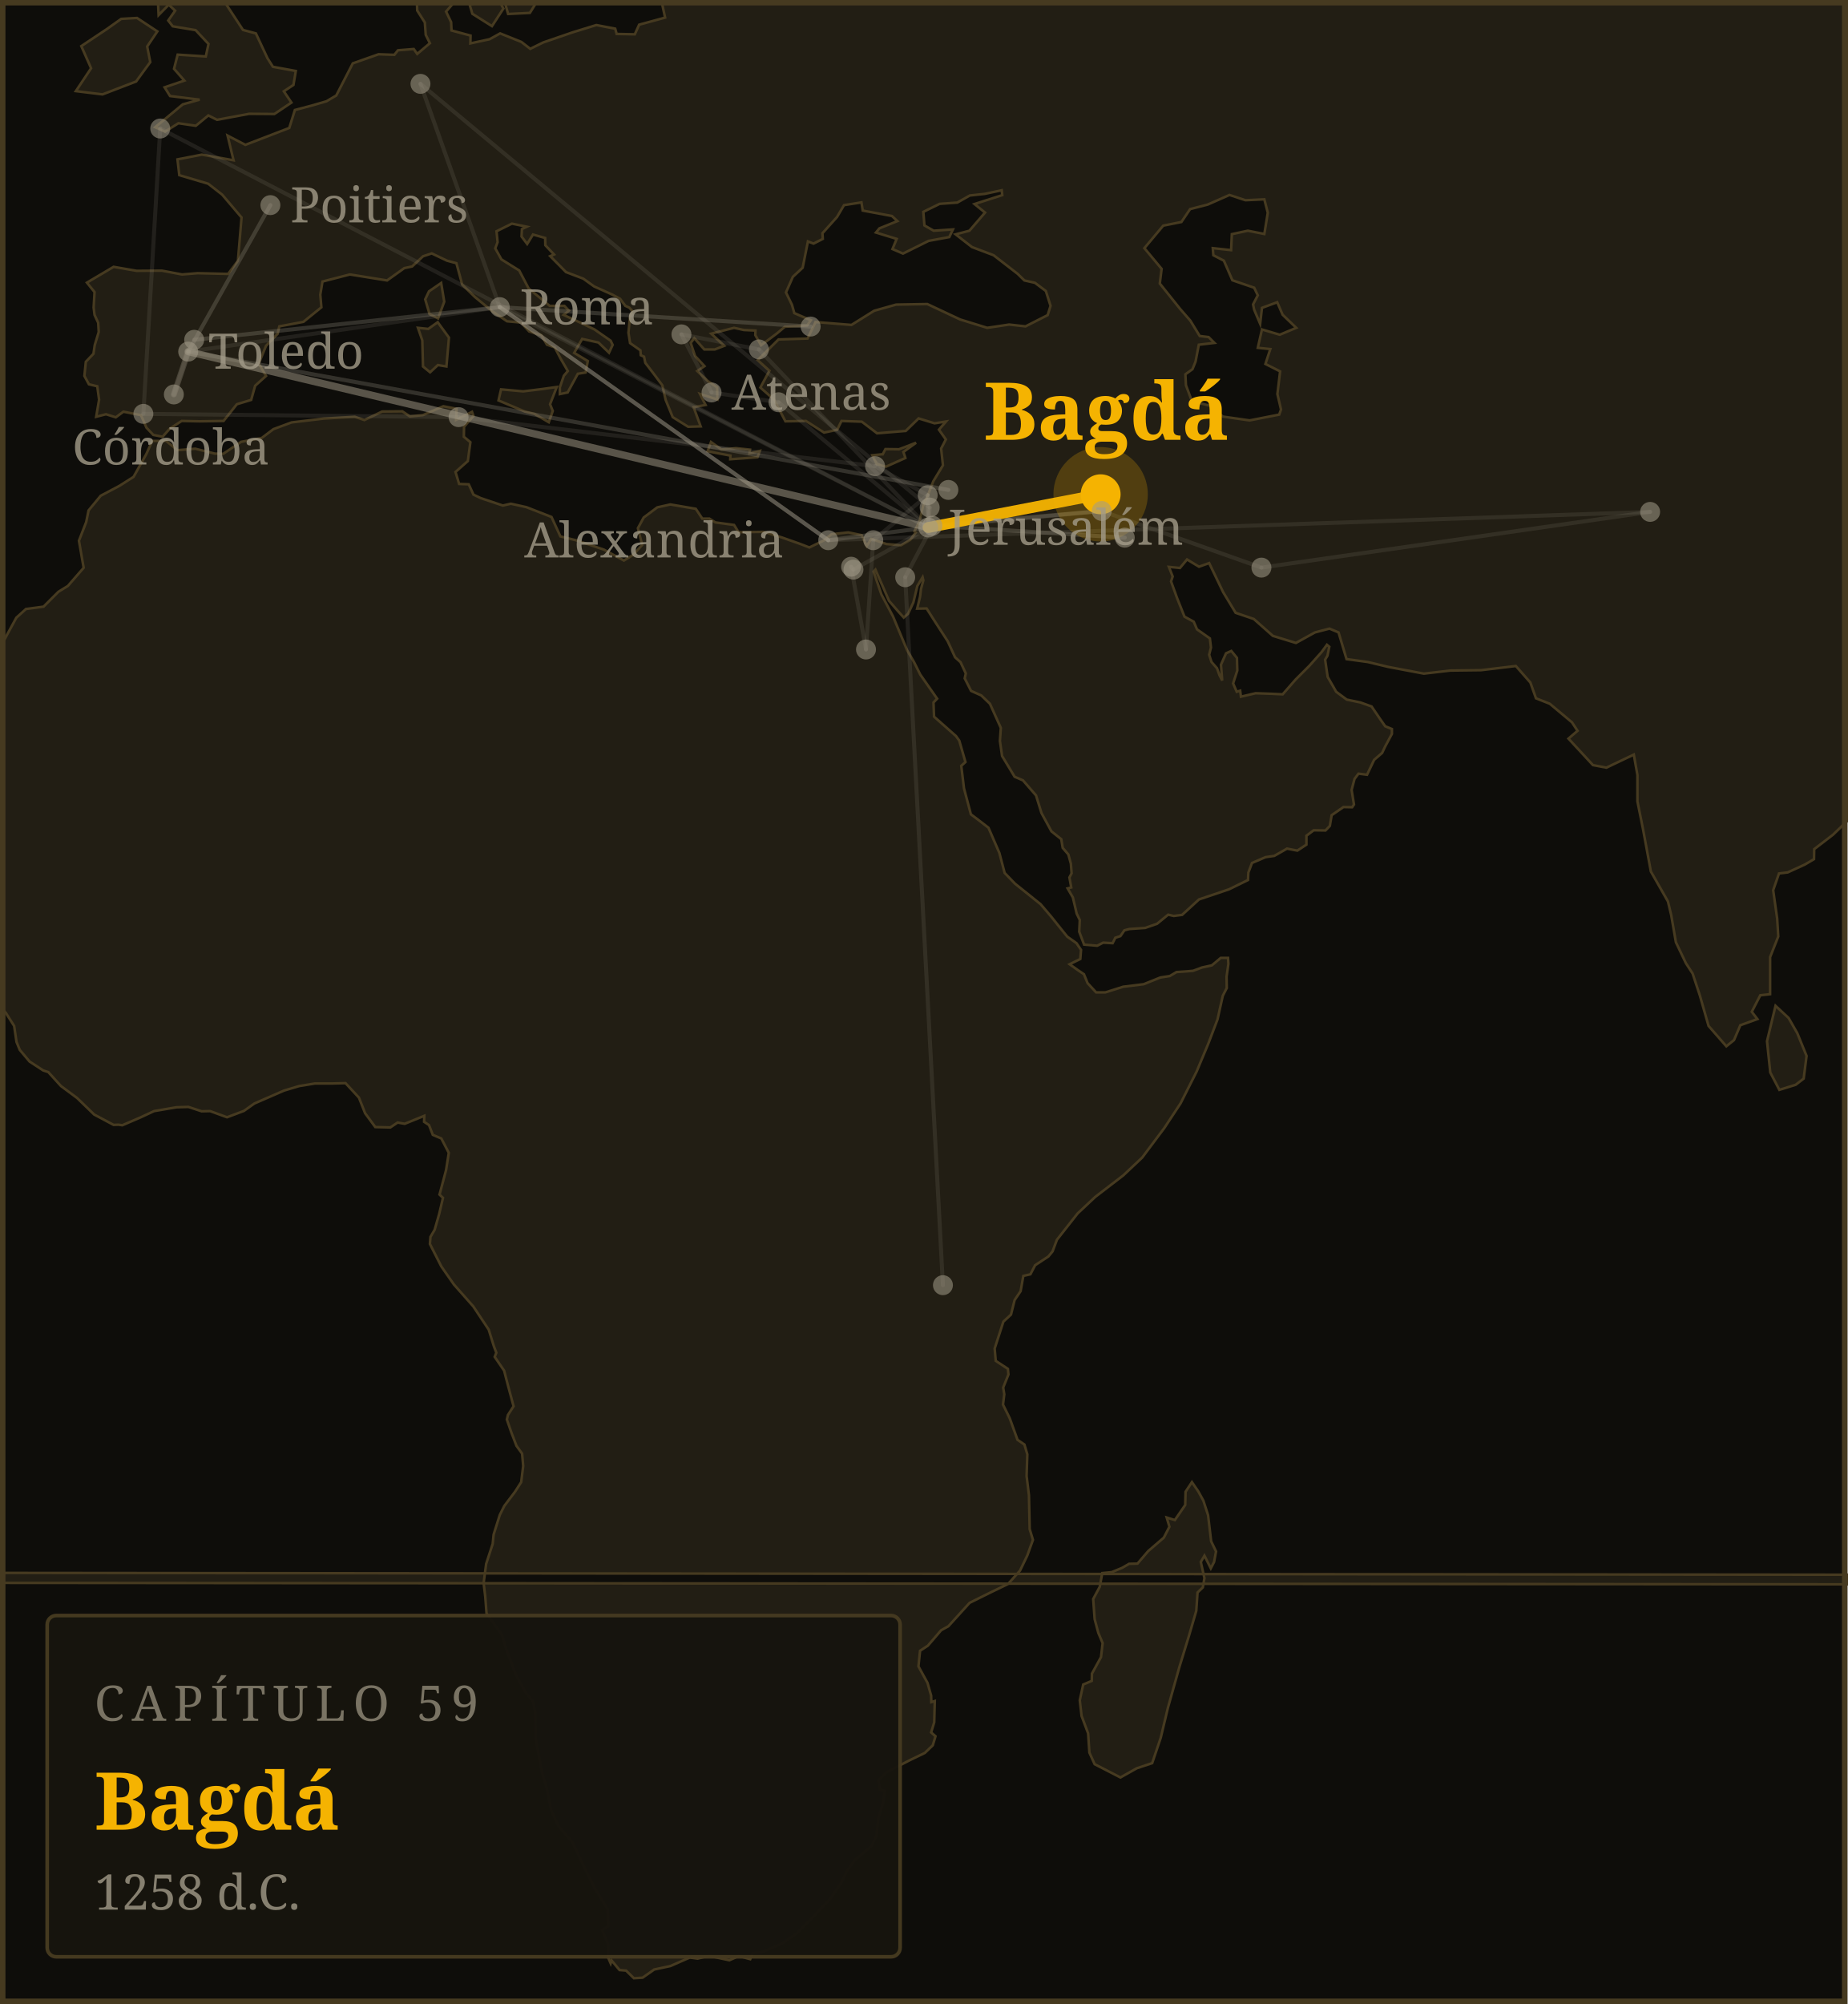
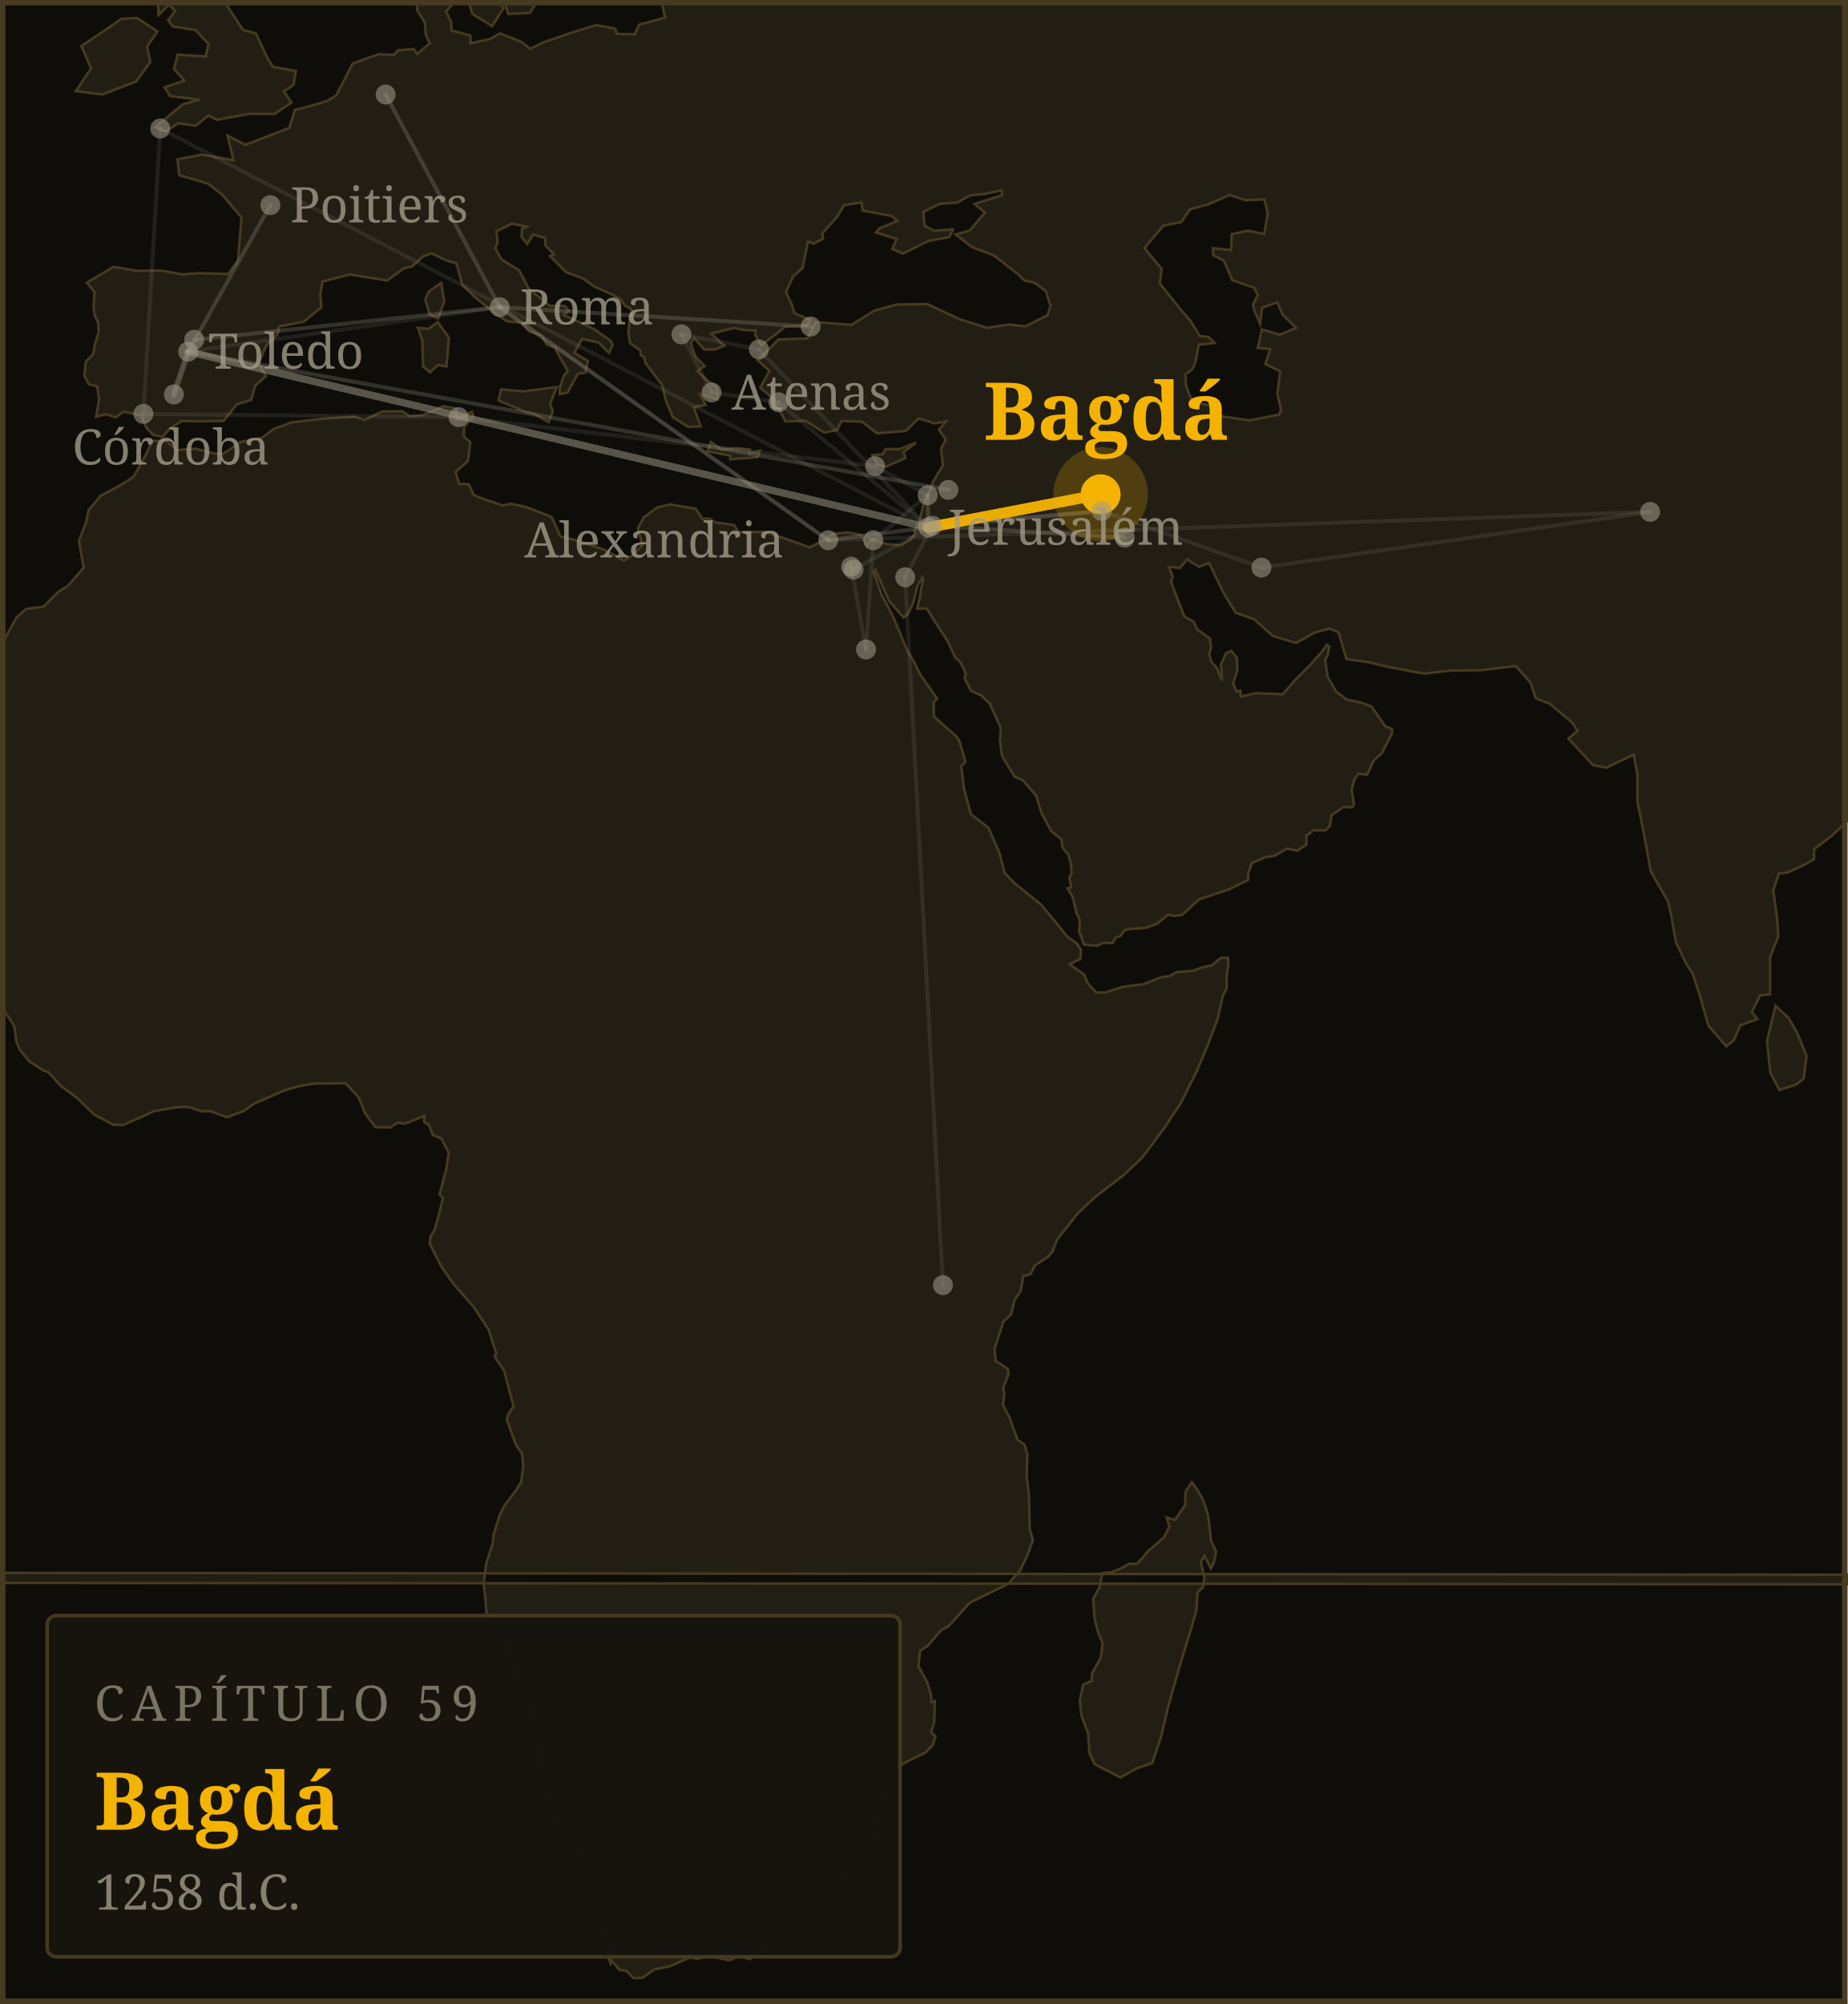
<svg xmlns="http://www.w3.org/2000/svg" viewBox="0 0 1018 1104" width="100%" role="img" aria-label="Mapa da caminhada da família até o capítulo 59">
  <rect width="1018" height="1104" fill="#0e0d0a" />
  <path d="M0.0 872.0L1018.4 872.8L1018.4 867.5L-0.0 866.5Z M665.7 834.7L667.4 849.1L670.1 854.7L669.0 860.5L667.2 864.0L663.7 857.0L661.7 860.5L663.7 869.4L662.8 874.5L659.9 877.3L659.2 887.4L655.1 901.4L650.0 918.0L643.6 940.7L639.6 957.4L634.9 971.3L626.5 974.1L617.4 979.2L611.4 976.1L603.2 971.9L600.3 965.5L599.6 954.9L596.0 945.3L595.0 936.7L596.9 928.0L601.6 926.0L601.7 922.0L606.7 912.9L607.6 905.2L605.2 899.5L603.2 892.0L602.4 880.9L606.0 874.2L607.4 866.6L612.6 866.1L618.4 863.7L622.2 861.5L626.8 861.4L632.7 854.5L641.3 847.1L644.4 841.1L642.9 836.0L647.4 837.4L653.1 829.1L653.3 821.8L656.8 816.5L660.3 821.6L663.1 826.7L665.7 834.7Z M989.5 597.6L980.5 600.4L975.5 590.8L973.7 573.6L978.4 554.1L985.6 560.8L990.4 569.2L995.5 581.7L993.9 594.2L989.5 597.6Z M504.8 243.9L497.8 249.0L498.6 251.3L498.9 252.3L488.2 257.1L483.1 255.6L480.7 250.8L485.7 250.3L486.4 250.3L487.9 247.4L495.4 247.5L504.8 243.9Z M391.8 243.5L397.5 247.6L405.6 246.9L413.3 247.7L413.0 249.8L418.7 248.4L417.4 251.9L402.4 253.0L402.5 251.0L389.9 248.6L391.8 243.5Z M306.8 213.2L303.1 222.7L304.6 226.4L302.4 232.6L294.5 228.0L289.2 226.7L274.7 220.6L276.1 214.5L288.3 215.6L298.9 214.3L306.8 213.2Z M241.2 177.5L247.4 186.0L246.0 201.9L241.3 201.1L237.0 205.1L233.1 201.9L232.7 187.5L230.3 180.6L236.0 181.2L241.2 177.5Z M244.8 166.2L241.4 175.4L236.7 173.0L234.3 164.9L236.4 160.5L243.1 155.9L244.8 166.2Z M75.0 44.9L56.5 52.0L41.8 50.2L50.2 37.6L44.8 25.4L58.9 16.0L66.8 10.4L75.5 9.9L86.7 17.3L81.1 25.6L82.8 34.2L75.0 44.9Z M277.4 4.7L271.1 14.4L260.3 7.6L258.8 2.6L268.9 0.0L274.8 0.0L277.4 4.7Z M113.4 0.0L113.1 0.3L123.8 1.1L133.9 16.5L141.0 18.4L147.4 32.1L150.4 36.8L163.0 39.1L161.7 46.8L156.4 50.3L160.6 56.5L151.2 62.8L137.3 62.7L119.6 66.0L114.8 63.6L107.9 69.3L98.3 67.9L91.0 72.5L85.5 70.1L100.7 57.5L110.0 54.9L93.7 52.9L90.7 48.1L101.6 44.4L95.9 37.9L97.9 30.1L113.4 31.1L114.9 24.2L107.8 16.6L95.2 14.5L92.7 11.3L96.5 5.9L93.0 2.6L87.4 8.3L87.0 0.0Z M1018.4 0.0L1018.4 451.6L1017.8 452.4L1010.0 459.9L999.7 467.8L999.6 473.3L994.5 476.3L985.1 480.6L980.3 481.2L977.1 490.4L979.3 506.0L979.9 515.9L975.4 527.3L975.4 547.7L970.0 548.3L965.3 557.4L968.4 561.4L959.0 564.8L955.5 573.0L951.3 576.4L941.5 565.2L936.7 548.4L932.7 536.3L929.0 530.6L923.5 519.1L920.9 504.1L919.1 496.6L909.7 480.1L905.4 456.9L902.3 441.5L902.3 427.0L900.3 415.7L885.2 422.9L877.8 421.5L864.3 406.9L869.3 402.6L866.2 397.9L854.0 387.7L846.4 384.7L843.3 376.0L835.3 366.9L816.1 369.2L799.2 369.4L784.6 371.1L765.0 367.4L753.7 364.7L742.0 363.1L737.6 348.4L732.6 346.3L724.6 348.4L714.1 354.2L701.4 350.3L690.9 341.0L680.9 337.6L674.0 326.2L666.3 310.2L660.7 312.2L654.1 308.2L650.2 312.9L644.1 312.3L646.2 317.6L645.3 320.3L648.6 329.4L652.7 339.7L657.8 342.5L659.6 346.7L666.7 351.7L667.3 356.7L666.3 360.7L667.6 364.7L670.6 368.1L672.0 372.0L673.5 374.9L672.8 366.2L675.6 359.9L678.5 358.6L681.6 362.4L681.8 369.4L679.5 376.5L681.5 381.1L683.4 380.5L683.8 383.8L691.9 381.9L700.5 382.2L706.8 382.5L713.9 374.4L721.6 366.7L728.2 359.3L731.2 355.2L732.5 356.3L731.5 361.2L730.2 363.4L731.6 372.9L736.3 381.1L742.1 385.4L749.7 387.0L755.8 389.2L760.5 396.1L763.3 400.1L767.0 401.6L767.0 404.3L763.2 411.4L761.6 414.8L757.2 418.6L753.3 426.8L748.6 426.2L746.4 429.1L744.8 435.2L746.1 443.2L745.1 444.7L740.3 444.6L733.8 449.1L732.8 455.0L730.4 457.5L723.9 457.4L719.9 460.4L719.9 465.3L714.9 468.6L709.2 467.5L702.2 471.5L697.4 472.2L689.9 475.4L687.9 480.7L687.7 484.8L677.3 489.9L660.7 495.5L651.4 504.0L646.8 504.6L643.7 503.9L637.6 508.9L631.0 511.2L622.3 511.8L619.6 512.5L617.4 515.7L614.6 516.6L613.1 519.6L607.9 519.3L604.6 521.0L597.4 520.4L594.7 513.3L595.0 506.8L593.3 503.3L591.2 494.4L588.3 489.4L590.3 488.9L589.3 483.4L590.5 481.1L590.1 475.8L588.7 470.7L585.6 467.1L584.8 462.3L579.4 458.0L573.9 447.9L570.9 438.2L563.7 429.9L559.1 427.9L552.2 416.5L551.0 408.2L551.5 401.0L545.5 387.7L540.7 383.1L535.1 380.6L531.6 373.7L532.2 371.0L529.3 364.8L526.3 362.1L522.2 353.2L515.9 343.5L510.6 335.2L505.4 335.3L507.0 328.7L507.5 324.5L508.8 319.7L508.4 318.0L505.5 322.8L503.3 331.9L500.4 338.1L498.0 340.2L494.5 336.3L489.9 331.0L482.4 313.8L481.4 314.9L485.7 327.5L492.1 339.6L499.9 358.3L503.7 364.8L507.1 371.6L516.4 384.9L514.4 387.0L514.7 394.8L526.8 405.5L528.6 408.0L532.0 419.8L529.7 421.9L531.2 434.3L535.0 448.6L539.0 451.6L544.7 456.0L550.7 469.9L553.6 480.9L559.3 486.8L573.4 498.1L579.2 504.9L584.8 511.9L588.1 516.0L593.2 519.6L595.7 523.3L595.3 528.3L589.4 531.2L593.9 534.4L597.3 536.7L599.3 541.6L604.0 546.7L609.1 546.7L618.9 543.6L630.2 542.2L639.4 538.5L644.6 537.7L648.3 535.5L654.2 535.1L657.5 534.8L662.3 533.0L667.8 531.8L672.7 527.7L676.7 527.7L676.9 531.0L675.9 538.0L676.0 544.3L673.8 548.6L670.9 561.6L665.8 575.0L659.4 590.3L650.5 607.9L641.6 621.4L629.4 637.7L619.0 647.5L603.5 659.4L593.8 668.5L582.4 683.0L580.0 689.4L577.7 692.2L570.4 697.0L567.8 702.0L563.9 702.9L562.4 711.3L559.1 716.2L557.1 724.2L552.9 728.1L548.1 742.9L548.7 749.7L555.4 754.1L555.7 757.2L552.8 764.4L553.4 768.1L552.7 773.8L556.4 781.3L560.7 793.2L564.5 795.8L566.1 801.2L565.7 813.1L567.0 823.7L567.4 842.4L569.2 848.3L566.1 856.9L562.1 865.2L555.5 872.6L546.0 877.2L534.3 883.0L522.6 895.9L518.6 898.1L511.3 906.6L507.0 909.4L506.1 918.0L511.1 927.1L513.1 934.1L513.2 937.7L515.1 937.1L514.8 948.8L513.1 954.4L515.5 956.5L514.0 961.5L509.6 965.7L501.1 969.8L488.6 976.3L484.0 980.7L484.9 985.8L487.6 986.6L486.7 992.9L484.1 1001.6L482.9 1011.6L480.2 1017.0L473.1 1023.1L471.0 1024.8L466.6 1030.9L463.7 1037.1L457.8 1045.7L446.1 1058.1L438.8 1065.3L430.9 1070.7L420.0 1075.4L414.8 1076.0L413.4 1079.3L407.1 1077.6L401.9 1079.9L390.7 1077.5L384.4 1079.0L380.1 1078.4L369.4 1083.1L360.5 1085.0L354.1 1089.5L349.3 1089.8L345.0 1085.6L341.4 1085.3L337.0 1080.0L336.5 1081.6L335.1 1078.4L335.2 1071.4L331.8 1063.3L335.1 1061.1L334.9 1051.9L328.0 1040.7L322.8 1030.5L322.8 1030.5L315.4 1014.9L307.6 1005.9L303.6 997.1L301.3 985.4L298.7 976.7L295.2 958.2L295.0 943.9L293.7 937.3L289.6 932.4L284.2 922.5L278.8 908.1L276.5 900.5L268.1 888.8L267.4 879.6L266.5 872.1L267.9 861.5L271.5 850.5L272.0 845.4L275.4 834.6L277.9 829.6L283.8 821.8L287.2 816.5L288.3 807.6L287.7 800.8L284.6 796.5L281.8 789.2L279.3 782.0L279.9 779.5L283.0 774.7L279.9 763.2L277.8 755.1L272.6 747.5L273.5 745.2L272.1 741.5L269.3 732.5L260.8 719.7L250.1 707.6L243.2 697.7L236.9 685.3L237.2 681.4L239.5 677.5L242.0 668.8L244.1 659.9L242.2 658.1L245.8 644.6L247.3 635.1L243.2 627.2L238.5 625.2L236.4 619.8L233.7 618.0L233.8 614.7L223.0 619.1L219.1 618.4L215.1 621.1L206.8 620.9L201.2 613.3L197.8 604.7L190.4 596.7L182.6 596.9L173.5 596.9L164.9 598.3L156.5 600.8L140.2 607.9L134.4 612.0L125.1 615.5L115.8 612.1L111.1 612.2L103.8 609.8L97.2 610.0L84.9 612.1L77.6 615.5L67.4 619.9L65.3 619.6L62.6 619.7L51.9 614.0L42.5 604.9L33.6 598.3L26.6 590.6L23.8 589.7L16.3 584.8L10.9 578.4L9.1 574.0L7.8 565.2L3.3 558.1L0.0 554.3L0.0 354.0L2.3 352.6L9.0 340.3L14.3 335.5L24.0 334.2L32.2 326.0L37.4 322.8L46.1 312.8L43.5 297.9L47.5 287.6L48.8 281.2L55.5 273.1L65.9 267.6L73.6 262.7L80.6 250.2L83.9 242.9L91.5 242.9L97.8 248.0L107.6 247.2L118.4 249.9L123.0 250.0L132.9 243.4L144.2 241.3L150.7 236.4L160.7 232.7L178.4 230.6L195.5 229.6L200.8 231.4L210.6 226.7L221.7 226.6L225.9 229.4L233.0 228.7L244.3 223.8L251.6 225.2L251.3 231.3L260.1 226.9L260.9 229.2L255.7 235.1L255.6 240.6L259.2 243.6L257.8 254.0L251.0 260.0L253.0 266.6L258.3 266.8L260.9 272.5L264.9 274.4L277.1 278.5L281.5 277.5L290.1 279.4L303.9 284.8L308.8 295.5L318.1 297.8L332.8 302.8L343.8 308.8L348.9 305.7L353.9 300.2L351.5 291.0L354.7 285.1L362.2 279.5L369.4 277.9L383.4 280.3L387.0 285.7L390.9 285.7L394.2 287.8L404.5 289.2L407.0 293.2L420.8 293.0L430.9 296.1L441.1 299.7L446.0 301.6L454.0 297.7L458.2 294.3L467.4 293.3L474.8 294.8L477.6 300.8L480.1 296.9L488.4 299.7L496.5 300.4L501.6 297.4L504.6 293.4L503.9 292.7L506.7 287.1L508.8 278.1L510.2 275.0L510.5 274.9L514.3 265.1L519.4 256.7L519.6 256.3L518.6 247.1L521.2 242.1L517.4 236.7L521.3 232.2L515.0 233.2L506.2 230.5L499.1 237.4L483.3 238.7L474.9 232.3L463.7 231.9L461.3 236.8L454.1 238.3L444.1 231.9L432.8 232.1L426.6 220.2L419.0 213.5L424.0 204.2L417.5 198.4L429.0 187.0L445.0 186.5L449.4 177.4L469.2 179.0L481.7 171.2L493.8 167.8L511.0 167.5L529.1 176.0L544.0 180.6L556.1 178.8L565.1 179.8L577.3 173.6L578.9 168.5L576.3 160.3L570.3 155.8L564.5 154.5L560.7 150.8L547.5 140.6L535.6 136.1L526.6 129.1L534.2 127.1L542.8 117.1L537.0 112.4L552.3 107.5L552.0 104.8L542.7 106.8L534.4 107.7L527.5 111.6L517.8 112.3L508.8 116.7L509.4 124.2L514.5 127.1L525.1 126.4L523.1 130.6L511.7 132.7L497.6 139.7L491.8 137.2L494.1 131.6L482.7 128.1L484.6 125.8L494.5 121.8L491.5 119.0L475.4 116.0L474.7 111.5L465.1 113.0L461.2 119.6L453.2 128.5L453.4 131.6L448.3 134.2L445.2 133.0L442.3 147.5L436.9 152.5L433.1 161.1L436.4 167.9L437.7 172.5L446.8 176.4L444.8 179.3L432.5 180.0L428.1 183.7L419.4 190.2L416.2 184.6L416.3 182.1L409.9 181.8L404.5 180.6L391.9 183.8L399.1 190.5L393.9 192.5L388.1 192.5L382.6 186.3L380.6 188.9L383.0 196.1L388.2 201.7L384.2 204.4L390.0 209.9L395.2 213.4L395.3 220.1L385.7 217.0L388.8 223.1L382.2 224.3L386.1 234.9L379.2 235.1L370.7 229.8L366.8 220.3L365.0 212.3L360.9 206.8L355.6 199.9L354.9 196.5L353.1 195.7L352.9 193.0L347.2 189.0L346.3 183.3L347.1 175.1L348.5 171.4L346.8 169.5L344.6 168.5L341.7 164.6L337.2 162.2L327.4 157.8L321.4 153.5L311.9 149.9L303.2 141.1L305.3 140.2L300.5 135.1L300.4 131.1L293.7 129.2L290.5 134.4L287.4 130.3L287.6 126.2L288.0 126.0L290.3 124.9L282.1 123.2L273.6 127.4L274.2 133.4L272.9 136.8L276.3 142.9L286.1 149.0L291.3 158.9L302.9 168.5L311.0 168.5L313.5 171.1L310.6 173.5L319.9 177.8L327.6 181.5L336.5 187.7L337.6 190.0L335.6 194.3L329.8 188.7L320.8 186.7L316.4 194.4L323.9 198.9L322.7 205.2L318.4 205.9L312.8 216.2L308.5 217.1L308.5 213.4L310.7 207.0L312.9 204.4L308.9 197.5L305.7 191.4L301.4 189.9L298.3 184.7L291.6 182.6L287.1 177.7L279.4 177.0L271.3 171.5L261.8 163.7L254.7 156.8L251.5 145.0L246.3 143.6L237.9 139.6L233.1 141.2L227.1 146.8L222.8 147.7L213.3 154.5L192.8 151.2L177.7 155.1L176.5 162.3L177.1 169.3L167.2 177.3L153.9 179.8L153.0 183.9L146.6 190.5L142.6 200.3L146.6 207.1L140.6 212.5L138.4 220.3L130.5 222.7L123.2 231.9L110.0 232.1L100.1 231.9L93.6 236.1L89.6 240.6L84.5 239.6L80.7 235.6L77.7 228.7L68.0 226.8L63.8 229.9L58.4 228.2L53.0 229.6L54.6 220.2L53.6 212.8L49.0 211.7L46.5 207.1L47.3 199.3L51.5 194.9L52.2 190.1L54.4 182.9L54.1 177.8L52.1 173.5L51.6 169.4L52.1 160.9L47.9 155.7L62.6 147.0L75.3 149.2L89.2 149.1L100.3 151.2L108.9 150.5L125.7 150.9L131.1 143.7L133.1 119.8L122.4 107.2L114.7 101.2L98.8 96.5L97.8 87.8L111.2 85.2L128.7 88.3L125.4 74.7L135.2 79.8L159.4 70.5L162.5 60.6L171.6 58.2L179.9 55.8L185.3 52.6L194.4 34.9L208.6 29.9L217.3 30.2L219.3 27.7L228.0 27.0L229.9 29.7L236.9 23.8L234.6 19.2L234.1 12.4L229.9 5.8L229.7 0.0L251.3 0.0L245.8 6.4L248.6 12.2L248.8 16.8L259.3 19.6L259.2 23.9L269.8 21.6L275.6 18.4L287.3 23.1L292.2 26.9L299.3 23.4L315.6 17.8L328.6 13.8L339.0 15.8L339.8 18.7L349.8 18.9L352.2 13.6L366.5 9.7L364.4 0.0L296.4 0.0L292.0 7.1L280.0 7.7L277.8 0.0Z M655.9 176.6L661.1 185.1L666.0 185.7L669.2 188.9L660.6 189.9L658.8 199.2L657.1 203.4L653.2 206.2L653.5 212.2L656.8 221.0L666.6 223.5L673.9 229.5L688.6 231.6L704.9 228.4L705.9 225.6L703.9 217.1L705.4 204.6L697.3 200.5L700.0 192.3L693.1 191.6L695.4 181.5L705.2 184.4L714.3 180.6L706.8 173.4L703.8 166.5L695.4 169.6L694.4 178.4L691.1 170.6L690.5 167.7L693.1 162.7L691.1 158.5L679.1 154.4L674.4 143.6L668.6 140.6L668.3 136.7L678.4 137.8L678.8 129.0L687.6 127.1L696.7 128.9L698.6 117.2L696.7 109.8L686.3 110.3L677.5 107.4L665.5 112.7L655.8 115.2L651.0 122.3L641.0 124.3L630.6 136.7L640.1 148.1L639.1 156.2L650.4 170.3L655.9 176.6Z" fill="#221e14" stroke="#463a20" stroke-width="1.4" />
  <path d="M519.6 708.0L498.8 318.0" fill="none" stroke="#a39b88" stroke-width="2.2" stroke-linecap="round" opacity="0.14" />
  <path d="M498.8 318.0L513.8 289.6" fill="none" stroke="#a39b88" stroke-width="2.2" stroke-linecap="round" opacity="0.14" />
  <path d="M513.8 289.6L619.8 296.2" fill="none" stroke="#a39b88" stroke-width="2.2" stroke-linecap="round" opacity="0.14" />
  <path d="M619.8 296.2L513.8 289.6" fill="none" stroke="#a39b88" stroke-width="2.2" stroke-linecap="round" opacity="0.14" />
  <path d="M513.8 289.6L607.1 281.5" fill="none" stroke="#a39b88" stroke-width="2.2" stroke-linecap="round" opacity="0.14" />
  <path d="M607.1 281.5L513.8 289.6" fill="none" stroke="#a39b88" stroke-width="2.2" stroke-linecap="round" opacity="0.14" />
  <path d="M513.8 289.6L470.3 313.8" fill="none" stroke="#a39b88" stroke-width="2.2" stroke-linecap="round" opacity="0.14" />
  <path d="M470.3 313.8L469.0 312.2" fill="none" stroke="#a39b88" stroke-width="2.2" stroke-linecap="round" opacity="0.14" />
  <path d="M469.0 312.2L477.2 357.8" fill="none" stroke="#a39b88" stroke-width="2.2" stroke-linecap="round" opacity="0.14" />
  <path d="M477.2 357.8L481.2 297.6" fill="none" stroke="#a39b88" stroke-width="2.2" stroke-linecap="round" opacity="0.14" />
  <path d="M481.2 297.6L511.2 272.8" fill="none" stroke="#a39b88" stroke-width="2.2" stroke-linecap="round" opacity="0.14" />
  <path d="M511.2 272.8L482.2 256.8" fill="none" stroke="#a39b88" stroke-width="2.2" stroke-linecap="round" opacity="0.14" />
  <path d="M482.2 256.8L252.7 229.8" fill="none" stroke="#a39b88" stroke-width="2.2" stroke-linecap="round" opacity="0.14" />
  <path d="M252.7 229.8L79.0 228.0" fill="none" stroke="#a39b88" stroke-width="2.2" stroke-linecap="round" opacity="0.14" />
  <path d="M79.0 228.0L88.3 70.8" fill="none" stroke="#a39b88" stroke-width="2.2" stroke-linecap="round" opacity="0.14" />
  <path d="M88.3 70.8L511.5 290.6" fill="none" stroke="#a39b88" stroke-width="2.2" stroke-linecap="round" opacity="0.14" />
  <path d="M511.5 290.6L511.2 272.8" fill="none" stroke="#a39b88" stroke-width="2.2" stroke-linecap="round" opacity="0.14" />
  <path d="M511.2 272.8L511.5 290.6" fill="none" stroke="#a39b88" stroke-width="2.2" stroke-linecap="round" opacity="0.14" />
  <path d="M511.5 290.6L429.0 221.6" fill="none" stroke="#a39b88" stroke-width="2.2" stroke-linecap="round" opacity="0.14" />
  <path d="M429.0 221.6L392.1 216.2" fill="none" stroke="#a39b88" stroke-width="2.2" stroke-linecap="round" opacity="0.14" />
  <path d="M392.1 216.2L375.5 184.2" fill="none" stroke="#a39b88" stroke-width="2.2" stroke-linecap="round" opacity="0.14" />
  <path d="M375.5 184.2L418.2 192.5" fill="none" stroke="#a39b88" stroke-width="2.2" stroke-linecap="round" opacity="0.14" />
  <path d="M418.2 192.5L511.5 290.6" fill="none" stroke="#a39b88" stroke-width="2.2" stroke-linecap="round" opacity="0.14" />
  <path d="M511.5 290.6L607.1 281.5" fill="none" stroke="#a39b88" stroke-width="2.2" stroke-linecap="round" opacity="0.14" />
  <path d="M607.1 281.5L695.1 312.7" fill="none" stroke="#a39b88" stroke-width="2.2" stroke-linecap="round" opacity="0.14" />
  <path d="M695.1 312.7L909.3 282.0" fill="none" stroke="#a39b88" stroke-width="2.2" stroke-linecap="round" opacity="0.14" />
  <path d="M909.3 282.0L456.4 297.6" fill="none" stroke="#a39b88" stroke-width="2.2" stroke-linecap="round" opacity="0.14" />
  <path d="M456.4 297.6L511.5 290.6" fill="none" stroke="#a39b88" stroke-width="2.2" stroke-linecap="round" opacity="0.14" />
  <path d="M511.5 290.6L456.4 297.6" fill="none" stroke="#a39b88" stroke-width="2.2" stroke-linecap="round" opacity="0.14" />
  <path d="M456.4 297.6L275.4 169.2" fill="none" stroke="#a39b88" stroke-width="2.2" stroke-linecap="round" opacity="0.14" />
-   <path d="M275.4 169.2L456.4 297.6" fill="none" stroke="#a39b88" stroke-width="2.2" stroke-linecap="round" opacity="0.14" />
-   <path d="M456.4 297.6L275.4 169.2" fill="none" stroke="#a39b88" stroke-width="2.2" stroke-linecap="round" opacity="0.14" />
-   <path d="M275.4 169.2L231.7 46.2" fill="none" stroke="#a39b88" stroke-width="2.2" stroke-linecap="round" opacity="0.14" />
-   <path d="M231.7 46.2L512.3 279.6" fill="none" stroke="#a39b88" stroke-width="2.2" stroke-linecap="round" opacity="0.14" />
-   <path d="M512.3 279.6L511.5 290.6" fill="none" stroke="#a39b88" stroke-width="2.2" stroke-linecap="round" opacity="0.14" />
-   <path d="M511.5 290.6L275.4 169.2" fill="none" stroke="#a39b88" stroke-width="2.2" stroke-linecap="round" opacity="0.14" />
+   <path d="M275.4 169.2L212.5 52.1" fill="none" stroke="#a39b88" stroke-width="2.2" stroke-linecap="round" opacity="0.14" />
+   <path d="M212.5 52.1L275.4 169.2" fill="none" stroke="#a39b88" stroke-width="2.2" stroke-linecap="round" opacity="0.14" />
  <path d="M275.4 169.2L456.4 297.6" fill="none" stroke="#a39b88" stroke-width="2.2" stroke-linecap="round" opacity="0.14" />
  <path d="M456.4 297.6L275.4 169.2" fill="none" stroke="#a39b88" stroke-width="2.2" stroke-linecap="round" opacity="0.14" />
  <path d="M275.4 169.2L446.7 179.9" fill="none" stroke="#a39b88" stroke-width="2.2" stroke-linecap="round" opacity="0.14" />
  <path d="M446.7 179.9L275.4 169.2" fill="none" stroke="#a39b88" stroke-width="2.2" stroke-linecap="round" opacity="0.14" />
  <path d="M275.4 169.2L107.0 187.2" fill="none" stroke="#a39b88" stroke-width="2.2" stroke-linecap="round" opacity="0.14" />
  <path d="M107.0 187.2L275.4 169.2" fill="none" stroke="#a39b88" stroke-width="2.2" stroke-linecap="round" opacity="0.14" />
  <path d="M275.4 169.2L103.7 193.7" fill="none" stroke="#a39b88" stroke-width="2.2" stroke-linecap="round" opacity="0.14" />
  <path d="M103.7 193.7L522.6 269.9" fill="none" stroke="#a39b88" stroke-width="2.2" stroke-linecap="round" opacity="0.14" />
  <path d="M522.6 269.9L103.7 193.7" fill="none" stroke="#a39b88" stroke-width="2.2" stroke-linecap="round" opacity="0.14" />
  <path d="M103.7 193.7L149.0 113.0" fill="none" stroke="#a39b88" stroke-width="2.2" stroke-linecap="round" opacity="0.14" />
  <path d="M149.0 113.0L103.7 193.7" fill="none" stroke="#a39b88" stroke-width="2.2" stroke-linecap="round" opacity="0.14" />
  <path d="M103.7 193.7L95.8 217.3" fill="none" stroke="#a39b88" stroke-width="2.2" stroke-linecap="round" opacity="0.14" />
  <path d="M95.8 217.3L103.7 193.7" fill="none" stroke="#a39b88" stroke-width="3.2" stroke-linecap="round" opacity="0.3" />
  <path d="M103.7 193.7L511.5 290.6" fill="none" stroke="#a39b88" stroke-width="4.0" stroke-linecap="round" opacity="0.5" />
  <path d="M511.5 290.6L606.5 272.3" fill="none" stroke="#f5b301" stroke-width="6.0" stroke-linecap="round" opacity="0.95" />
  <circle cx="606.5" cy="272.3" r="26" fill="#f5b301" opacity="0.22" />
  <circle cx="606.5" cy="272.3" r="11" fill="#f5b301" />
+   <circle cx="275.4" cy="169.2" r="5.5" fill="#a39b88" opacity="0.55" />
  <circle cx="511.5" cy="290.6" r="5.5" fill="#a39b88" opacity="0.55" />
-   <circle cx="275.4" cy="169.2" r="5.5" fill="#a39b88" opacity="0.55" />
  <circle cx="103.7" cy="193.7" r="5.5" fill="#a39b88" opacity="0.55" />
  <circle cx="456.4" cy="297.6" r="5.5" fill="#a39b88" opacity="0.55" />
+   <circle cx="513.8" cy="289.6" r="5.5" fill="#a39b88" opacity="0.55" />
  <circle cx="392.1" cy="216.2" r="5.5" fill="#a39b88" opacity="0.55" />
-   <circle cx="513.8" cy="289.6" r="5.5" fill="#a39b88" opacity="0.55" />
  <circle cx="607.1" cy="281.5" r="5.5" fill="#a39b88" opacity="0.55" />
  <circle cx="511.2" cy="272.8" r="5.5" fill="#a39b88" opacity="0.55" />
  <circle cx="95.8" cy="217.3" r="5.5" fill="#a39b88" opacity="0.55" />
  <circle cx="149.0" cy="113.0" r="5.5" fill="#a39b88" opacity="0.55" />
  <circle cx="522.6" cy="269.9" r="5.5" fill="#a39b88" opacity="0.55" />
  <circle cx="107.0" cy="187.2" r="5.5" fill="#a39b88" opacity="0.55" />
  <circle cx="446.7" cy="179.9" r="5.5" fill="#a39b88" opacity="0.55" />
-   <circle cx="512.3" cy="279.6" r="5.5" fill="#a39b88" opacity="0.55" />
-   <circle cx="231.7" cy="46.2" r="5.5" fill="#a39b88" opacity="0.55" />
+   <circle cx="212.5" cy="52.1" r="5.5" fill="#a39b88" opacity="0.55" />
  <circle cx="909.3" cy="282.0" r="5.5" fill="#a39b88" opacity="0.55" />
  <circle cx="695.1" cy="312.7" r="5.5" fill="#a39b88" opacity="0.55" />
  <circle cx="418.2" cy="192.5" r="5.5" fill="#a39b88" opacity="0.55" />
  <circle cx="375.5" cy="184.2" r="5.5" fill="#a39b88" opacity="0.55" />
  <circle cx="429.0" cy="221.6" r="5.5" fill="#a39b88" opacity="0.55" />
  <circle cx="88.3" cy="70.8" r="5.5" fill="#a39b88" opacity="0.55" />
  <circle cx="79.0" cy="228.0" r="5.5" fill="#a39b88" opacity="0.55" />
  <circle cx="252.7" cy="229.8" r="5.5" fill="#a39b88" opacity="0.55" />
  <circle cx="482.2" cy="256.8" r="5.5" fill="#a39b88" opacity="0.55" />
  <circle cx="481.2" cy="297.6" r="5.5" fill="#a39b88" opacity="0.55" />
  <circle cx="477.2" cy="357.8" r="5.5" fill="#a39b88" opacity="0.55" />
  <circle cx="469.0" cy="312.2" r="5.5" fill="#a39b88" opacity="0.55" />
  <circle cx="470.3" cy="313.8" r="5.5" fill="#a39b88" opacity="0.55" />
  <circle cx="619.8" cy="296.2" r="5.5" fill="#a39b88" opacity="0.55" />
  <circle cx="498.8" cy="318.0" r="5.5" fill="#a39b88" opacity="0.55" />
  <circle cx="519.6" cy="708.0" r="5.5" fill="#a39b88" opacity="0.55" />
  <text x="542.0" y="242.3" font-family="Georgia,serif" font-size="44" font-weight="bold" fill="#f5b301">Bagdá</text>
+   <text x="286.4" y="178.7" font-family="Georgia,serif" font-size="27" fill="#a39b88" opacity="0.8">Roma</text>
  <text x="522.5" y="300.1" font-family="Georgia,serif" font-size="27" fill="#a39b88" opacity="0.8">Jerusalém</text>
-   <text x="286.4" y="178.7" font-family="Georgia,serif" font-size="27" fill="#a39b88" opacity="0.8">Roma</text>
  <text x="114.7" y="203.1" font-family="Georgia,serif" font-size="27" fill="#a39b88" opacity="0.8">Toledo</text>
  <text x="288.9" y="307.1" font-family="Georgia,serif" font-size="27" fill="#a39b88" opacity="0.8">Alexandria</text>
  <text x="403.1" y="225.7" font-family="Georgia,serif" font-size="27" fill="#a39b88" opacity="0.8">Atenas</text>
  <text x="39.8" y="255.9" font-family="Georgia,serif" font-size="27" fill="#a39b88" opacity="0.8">Córdoba</text>
  <text x="160.0" y="122.5" font-family="Georgia,serif" font-size="27" fill="#a39b88" opacity="0.8">Poitiers</text>
  <rect x="26" y="890" width="470" height="188" rx="5" fill="#16140e" stroke="#463a20" stroke-width="2" opacity="0.96" />
  <text x="52" y="948" font-family="Georgia,serif" font-size="27" letter-spacing="4" fill="#a39b88" opacity="0.7">CAPÍTULO 59</text>
  <text x="52" y="1008" font-family="Georgia,serif" font-size="44" font-weight="bold" fill="#f5b301">Bagdá</text>
  <text x="52" y="1052" font-family="Georgia,serif" font-size="27" fill="#a39b88" opacity="0.8">1258 d.C.</text>
  <rect x="1.5" y="1.5" width="1015" height="1101" fill="none" stroke="#463a20" stroke-width="3" />
</svg>
